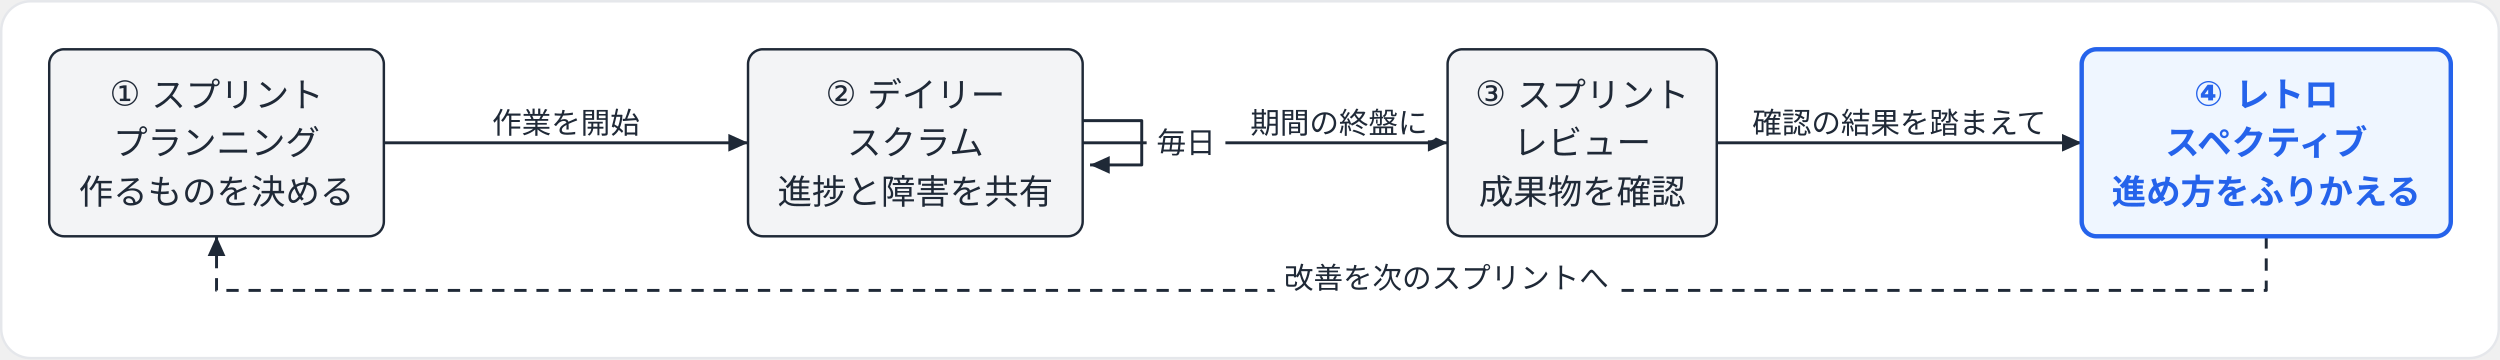
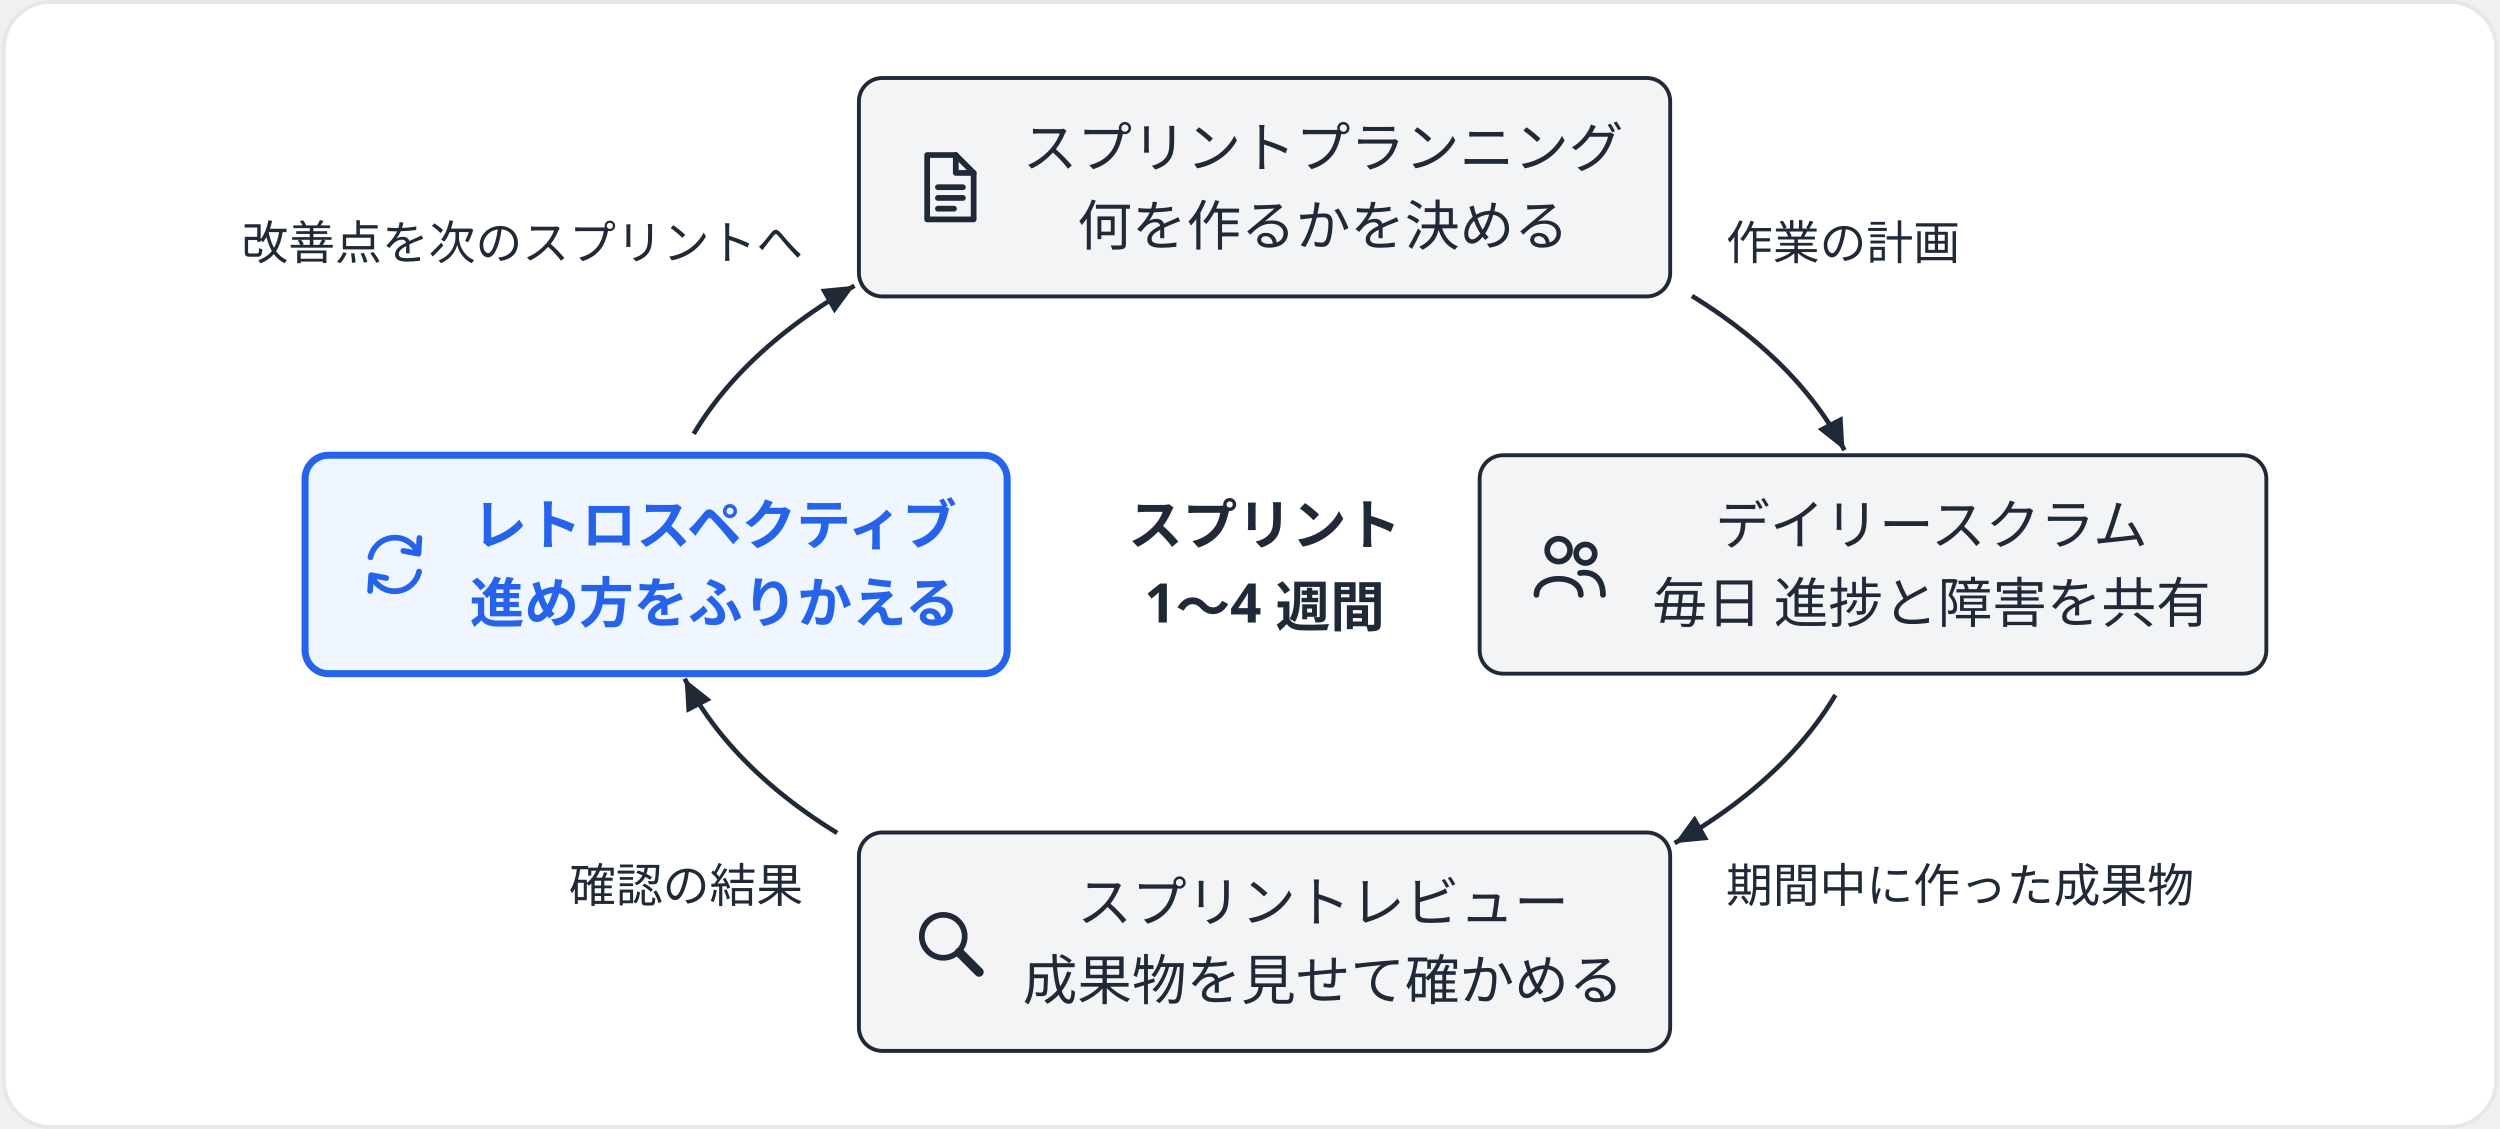
- <svg xmlns="http://www.w3.org/2000/svg" width="640" height="92" viewBox="0 0 1016 146">
-   <rect x="0.5" y="0.5" width="1015" height="145" rx="12" fill="#ffffff" stroke="#e5e7eb" stroke-width="1" />
-   <g transform="translate(20 20)">
-     <polyline points="136,38 284,38" fill="none" stroke="#1f2937" stroke-width="1.2" stroke-linejoin="round" />
-     <polygon points="284,38 276,41.6 276,34.4" fill="#1f2937" />
-     <polyline points="420,29 444,29 444,47 423,47" fill="none" stroke="#1f2937" stroke-width="1.2" stroke-linejoin="round" />
-     <polygon points="423,47 431,43.4 431,50.6" fill="#1f2937" />
-     <polyline points="420,38 568.3,38" fill="none" stroke="#1f2937" stroke-width="1.2" stroke-linejoin="round" />
-     <polygon points="568.3,38 560.3,41.6 560.3,34.4" fill="#1f2937" />
-     <polyline points="677.7,38 826,38" fill="none" stroke="#1f2937" stroke-width="1.2" stroke-linejoin="round" />
-     <polygon points="826,38 818,41.6 818,34.4" fill="#1f2937" />
-     <polyline points="901,76 901,98 68,98 68,76" fill="none" stroke="#1f2937" stroke-width="1.2" stroke-dasharray="5 4" stroke-linejoin="round" />
-     <polygon points="68,76 71.6,84 64.4,84" fill="#1f2937" />
-     <rect x="0" y="0" width="136" height="76" rx="6" fill="#f3f4f6" stroke="#1f2937" stroke-width="1" />
-     <text x="68" y="22.9" font-family="Hiragino Sans, Hiragino Kaku Gothic ProN, Noto Sans JP, Yu Gothic, Meiryo, sans-serif" font-size="14" fill="#1f2937" text-anchor="middle">① スプリント</text>
-     <text x="68" y="42.9" font-family="Hiragino Sans, Hiragino Kaku Gothic ProN, Noto Sans JP, Yu Gothic, Meiryo, sans-serif" font-size="14" fill="#1f2937" text-anchor="middle">プランニング</text>
-     <text x="68" y="62.9" font-family="Hiragino Sans, Hiragino Kaku Gothic ProN, Noto Sans JP, Yu Gothic, Meiryo, sans-serif" font-size="14" fill="#1f2937" text-anchor="middle">作るものを決める</text>
-     <rect x="284" y="0" width="136" height="76" rx="6" fill="#f3f4f6" stroke="#1f2937" stroke-width="1" />
-     <text x="352" y="22.9" font-family="Hiragino Sans, Hiragino Kaku Gothic ProN, Noto Sans JP, Yu Gothic, Meiryo, sans-serif" font-size="14" fill="#1f2937" text-anchor="middle">② デイリー</text>
-     <text x="352" y="42.9" font-family="Hiragino Sans, Hiragino Kaku Gothic ProN, Noto Sans JP, Yu Gothic, Meiryo, sans-serif" font-size="14" fill="#1f2937" text-anchor="middle">スクラム</text>
-     <text x="352" y="62.9" font-family="Hiragino Sans, Hiragino Kaku Gothic ProN, Noto Sans JP, Yu Gothic, Meiryo, sans-serif" font-size="14" fill="#1f2937" text-anchor="middle">進捗と障害を共有</text>
-     <rect x="568.3" y="0" width="109.4" height="76" rx="6" fill="#f3f4f6" stroke="#1f2937" stroke-width="1" />
-     <text x="623" y="22.9" font-family="Hiragino Sans, Hiragino Kaku Gothic ProN, Noto Sans JP, Yu Gothic, Meiryo, sans-serif" font-size="14" fill="#1f2937" text-anchor="middle">③ スプリント</text>
-     <text x="623" y="42.9" font-family="Hiragino Sans, Hiragino Kaku Gothic ProN, Noto Sans JP, Yu Gothic, Meiryo, sans-serif" font-size="14" fill="#1f2937" text-anchor="middle">レビュー</text>
-     <text x="623" y="62.9" font-family="Hiragino Sans, Hiragino Kaku Gothic ProN, Noto Sans JP, Yu Gothic, Meiryo, sans-serif" font-size="14" fill="#1f2937" text-anchor="middle">成果物を確認</text>
-     <rect x="826" y="0" width="150" height="76" rx="6" fill="#eff6ff" stroke="#2563eb" stroke-width="1.8" />
-     <text x="901" y="22.9" font-family="Hiragino Sans, Hiragino Kaku Gothic ProN, Noto Sans JP, Yu Gothic, Meiryo, sans-serif" font-size="14" fill="#2563eb" text-anchor="middle" font-weight="600">④ レトロ</text>
-     <text x="901" y="42.9" font-family="Hiragino Sans, Hiragino Kaku Gothic ProN, Noto Sans JP, Yu Gothic, Meiryo, sans-serif" font-size="14" fill="#2563eb" text-anchor="middle" font-weight="600">スペクティブ</text>
-     <text x="901" y="62.9" font-family="Hiragino Sans, Hiragino Kaku Gothic ProN, Noto Sans JP, Yu Gothic, Meiryo, sans-serif" font-size="14" fill="#2563eb" text-anchor="middle" font-weight="600">進め方をふりかえる</text>
-     <rect x="176" y="21" width="68" height="16" rx="3" fill="#ffffff" />
-     <text x="210" y="34.2" font-family="Hiragino Sans, Hiragino Kaku Gothic ProN, Noto Sans JP, Yu Gothic, Meiryo, sans-serif" font-size="12" fill="#1f2937" text-anchor="middle">作業を開始</text>
-     <rect x="446" y="29" width="32" height="16" rx="3" fill="#ffffff" />
-     <text x="462" y="42.2" font-family="Hiragino Sans, Hiragino Kaku Gothic ProN, Noto Sans JP, Yu Gothic, Meiryo, sans-serif" font-size="12" fill="#1f2937" text-anchor="middle">毎日</text>
-     <rect x="484.15" y="21" width="80" height="16" rx="3" fill="#ffffff" />
-     <text x="524.15" y="34.2" font-family="Hiragino Sans, Hiragino Kaku Gothic ProN, Noto Sans JP, Yu Gothic, Meiryo, sans-serif" font-size="12" fill="#1f2937" text-anchor="middle">期間の終盤に</text>
-     <rect x="687.85" y="21" width="128" height="16" rx="3" fill="#ffffff" />
-     <text x="751.85" y="34.2" font-family="Hiragino Sans, Hiragino Kaku Gothic ProN, Noto Sans JP, Yu Gothic, Meiryo, sans-serif" font-size="12" fill="#1f2937" text-anchor="middle">確認の結果を踏まえて</text>
-     <rect x="497.8" y="84" width="140" height="16" rx="3" fill="#ffffff" />
-     <text x="567.8" y="97.2" font-family="Hiragino Sans, Hiragino Kaku Gothic ProN, Noto Sans JP, Yu Gothic, Meiryo, sans-serif" font-size="12" fill="#1f2937" text-anchor="middle">改善を次のスプリントへ</text>
+ <svg xmlns="http://www.w3.org/2000/svg" width="640" height="289" viewBox="0 0 640 289.44">
+   <rect x="0.5" y="0.5" width="639" height="288.44" rx="12" fill="#ffffff" stroke="#e5e7eb" stroke-width="1" />
+   <g transform="translate(59.42 20)">
+     <g transform="translate(264.31 124.72)">
+       <polyline points="109.58,-68.84 110.31,-68.39 111.03,-67.94 111.74,-67.49 112.45,-67.04 113.16,-66.58 113.86,-66.12 114.55,-65.65 115.24,-65.19 115.93,-64.72 116.61,-64.25 117.29,-63.77 117.96,-63.29 118.62,-62.81 119.28,-62.33 119.94,-61.85 120.59,-61.36 121.23,-60.87 121.87,-60.37 122.51,-59.88 123.14,-59.38 123.76,-58.88 124.38,-58.38 125,-57.87 125.6,-57.36 126.21,-56.85 126.8,-56.34 127.4,-55.82 127.98,-55.3 128.56,-54.78 129.14,-54.26 129.71,-53.73 130.27,-53.21 130.83,-52.68 131.39,-52.15 131.93,-51.61 132.48,-51.07 133.01,-50.54 133.54,-50 134.07,-49.45 134.59,-48.91 135.1,-48.36 135.61,-47.81 136.11,-47.26 136.61,-46.71 137.1,-46.15 137.58,-45.59 138.06,-45.03 138.53,-44.47 139,-43.91 139.46,-43.34 139.91,-42.78 140.36,-42.21 140.8,-41.64 141.24,-41.07 141.67,-40.49 142.09,-39.92 142.51,-39.34 142.93,-38.76 143.33,-38.18 143.73,-37.6 144.13,-37.01 144.51,-36.43 144.89,-35.84 145.27,-35.25 145.64,-34.66 146,-34.07 146.36,-33.48 146.71,-32.88 147.05,-32.29 147.39,-31.69 147.72,-31.09 148.05,-30.49 148.36,-29.89 148.68,-29.29" fill="none" stroke="#1f2937" stroke-width="1.2" stroke-linejoin="round" />
+       <polygon points="148.68,-29.29 141.8,-34.73 148.19,-38.04" fill="#1f2937" />
+       <polyline points="146.36,33.48 146,34.07 145.64,34.66 145.27,35.25 144.89,35.84 144.51,36.43 144.13,37.01 143.73,37.6 143.33,38.18 142.93,38.76 142.51,39.34 142.09,39.92 141.67,40.49 141.24,41.07 140.8,41.64 140.36,42.21 139.91,42.78 139.46,43.34 139,43.91 138.53,44.47 138.06,45.03 137.58,45.59 137.1,46.15 136.61,46.71 136.11,47.26 135.61,47.81 135.1,48.36 134.59,48.91 134.07,49.45 133.54,50 133.01,50.54 132.48,51.07 131.93,51.61 131.39,52.15 130.83,52.68 130.27,53.21 129.71,53.73 129.14,54.26 128.56,54.78 127.98,55.3 127.4,55.82 126.8,56.34 126.21,56.85 125.6,57.36 125,57.87 124.38,58.38 123.76,58.88 123.14,59.38 122.51,59.88 121.87,60.37 121.23,60.87 120.59,61.36 119.94,61.85 119.28,62.33 118.62,62.81 117.96,63.29 117.29,63.77 116.61,64.25 115.93,64.72 115.24,65.19 114.55,65.65 113.86,66.12 113.16,66.58 112.45,67.04 111.74,67.49 111.03,67.94 110.31,68.39 109.58,68.84 108.86,69.28 108.12,69.72 107.38,70.16 106.64,70.59 105.89,71.02 105.14,71.45" fill="none" stroke="#1f2937" stroke-width="1.2" stroke-linejoin="round" />
+       <polygon points="105.14,71.45 110.31,64.37 113.87,70.62" fill="#1f2937" />
+       <polyline points="-109.58,68.84 -110.31,68.39 -111.03,67.94 -111.74,67.49 -112.45,67.04 -113.16,66.58 -113.86,66.12 -114.55,65.65 -115.24,65.19 -115.93,64.72 -116.61,64.25 -117.29,63.77 -117.96,63.29 -118.62,62.81 -119.28,62.33 -119.94,61.85 -120.59,61.36 -121.23,60.87 -121.87,60.37 -122.51,59.88 -123.14,59.38 -123.76,58.88 -124.38,58.38 -125,57.87 -125.6,57.36 -126.21,56.85 -126.8,56.34 -127.4,55.82 -127.98,55.3 -128.56,54.78 -129.14,54.26 -129.71,53.73 -130.27,53.21 -130.83,52.68 -131.39,52.15 -131.93,51.61 -132.48,51.07 -133.01,50.54 -133.54,50 -134.07,49.45 -134.59,48.91 -135.1,48.36 -135.61,47.81 -136.11,47.26 -136.61,46.71 -137.1,46.15 -137.58,45.59 -138.06,45.03 -138.53,44.47 -139,43.91 -139.46,43.34 -139.91,42.78 -140.36,42.21 -140.8,41.64 -141.24,41.07 -141.67,40.49 -142.09,39.92 -142.51,39.34 -142.93,38.76 -143.33,38.18 -143.73,37.6 -144.13,37.01 -144.51,36.43 -144.89,35.84 -145.27,35.25 -145.64,34.66 -146,34.07 -146.36,33.48 -146.71,32.88 -147.05,32.29 -147.39,31.69 -147.72,31.09 -148.05,30.49 -148.36,29.89 -148.68,29.29" fill="none" stroke="#1f2937" stroke-width="1.2" stroke-linejoin="round" />
+       <polygon points="-148.68,29.29 -141.8,34.73 -148.19,38.04" fill="#1f2937" />
+       <polyline points="-146.36,-33.48 -146,-34.07 -145.64,-34.66 -145.27,-35.25 -144.89,-35.84 -144.51,-36.43 -144.13,-37.01 -143.73,-37.6 -143.33,-38.18 -142.93,-38.76 -142.51,-39.34 -142.09,-39.92 -141.67,-40.49 -141.24,-41.07 -140.8,-41.64 -140.36,-42.21 -139.91,-42.78 -139.46,-43.34 -139,-43.91 -138.53,-44.47 -138.06,-45.03 -137.58,-45.59 -137.1,-46.15 -136.61,-46.71 -136.11,-47.26 -135.61,-47.81 -135.1,-48.36 -134.59,-48.91 -134.07,-49.45 -133.54,-50 -133.01,-50.54 -132.48,-51.07 -131.93,-51.61 -131.39,-52.15 -130.83,-52.68 -130.27,-53.21 -129.71,-53.73 -129.14,-54.26 -128.56,-54.78 -127.98,-55.3 -127.4,-55.82 -126.8,-56.34 -126.21,-56.85 -125.6,-57.36 -125,-57.87 -124.38,-58.38 -123.76,-58.88 -123.14,-59.38 -122.51,-59.88 -121.87,-60.37 -121.23,-60.87 -120.59,-61.36 -119.94,-61.85 -119.28,-62.33 -118.62,-62.81 -117.96,-63.29 -117.29,-63.77 -116.61,-64.25 -115.93,-64.72 -115.24,-65.19 -114.55,-65.65 -113.86,-66.12 -113.16,-66.58 -112.45,-67.04 -111.74,-67.49 -111.03,-67.94 -110.31,-68.39 -109.58,-68.84 -108.86,-69.28 -108.12,-69.72 -107.38,-70.16 -106.64,-70.59 -105.89,-71.02 -105.14,-71.45" fill="none" stroke="#1f2937" stroke-width="1.2" stroke-linejoin="round" />
+       <polygon points="-105.14,-71.45 -110.31,-64.37 -113.87,-70.62" fill="#1f2937" />
+       <rect x="-104" y="-124.72" width="208" height="56" rx="6" fill="#f3f4f6" stroke="#1f2937" stroke-width="1" />
+       <g transform="translate(-92 -107.72) scale(0.9167)" fill="none" stroke="#1f2937" stroke-width="1.6" stroke-linecap="round" stroke-linejoin="round">
+         <path d="M6 3 H14 L19 8 V21 H6 Z" />
+         <path d="M14 3 V8 H19" />
+         <path d="M9 12 H16 M9 15 H16 M9 18 H13.5" />
+       </g>
+       <text x="15" y="-101.82" font-family="Hiragino Sans, Hiragino Kaku Gothic ProN, Noto Sans JP, Yu Gothic, Meiryo, sans-serif" font-size="14" fill="#1f2937" text-anchor="middle">スプリントプランニング</text>
+       <text x="15" y="-81.82" font-family="Hiragino Sans, Hiragino Kaku Gothic ProN, Noto Sans JP, Yu Gothic, Meiryo, sans-serif" font-size="14" fill="#1f2937" text-anchor="middle">何を作るかを決める</text>
+       <rect x="55.15" y="-28" width="201.7" height="56" rx="6" fill="#f3f4f6" stroke="#1f2937" stroke-width="1" />
+       <g transform="translate(67.15 -11) scale(0.9167)" fill="none" stroke="#1f2937" stroke-width="1.6" stroke-linecap="round" stroke-linejoin="round">
+         <circle cx="9" cy="8" r="3.2" />
+         <circle cx="16.5" cy="9" r="2.6" />
+         <path d="M2.8 20.5 C2.8 14.5 15.2 14.5 15.2 20.5" />
+         <path d="M15 14.4 C18.5 13.8 21.4 15.8 21.4 20.5" />
+       </g>
+       <text x="171" y="-5.1" font-family="Hiragino Sans, Hiragino Kaku Gothic ProN, Noto Sans JP, Yu Gothic, Meiryo, sans-serif" font-size="14" fill="#1f2937" text-anchor="middle">デイリースクラム</text>
+       <text x="171" y="14.9" font-family="Hiragino Sans, Hiragino Kaku Gothic ProN, Noto Sans JP, Yu Gothic, Meiryo, sans-serif" font-size="14" fill="#1f2937" text-anchor="middle">毎日 進捗と障害を共有</text>
+       <rect x="-104" y="68.72" width="208" height="56" rx="6" fill="#f3f4f6" stroke="#1f2937" stroke-width="1" />
+       <g transform="translate(-92 85.72) scale(0.9167)" fill="none" stroke="#1f2937" stroke-width="1.6" stroke-linecap="round" stroke-linejoin="round">
+         <circle cx="10.5" cy="10.5" r="6" />
+         <path d="M15 15 L20.5 20.5" stroke-width="2.6" />
+       </g>
+       <text x="15" y="91.62" font-family="Hiragino Sans, Hiragino Kaku Gothic ProN, Noto Sans JP, Yu Gothic, Meiryo, sans-serif" font-size="14" fill="#1f2937" text-anchor="middle">スプリントレビュー</text>
+       <text x="15" y="111.62" font-family="Hiragino Sans, Hiragino Kaku Gothic ProN, Noto Sans JP, Yu Gothic, Meiryo, sans-serif" font-size="14" fill="#1f2937" text-anchor="middle">成果物を見せて確かめる</text>
+       <rect x="-246" y="-28" width="180" height="56" rx="6" fill="#eff6ff" stroke="#2563eb" stroke-width="1.8" />
+       <g transform="translate(-234 -11) scale(0.9167)" fill="none" stroke="#2563eb" stroke-width="1.6" stroke-linecap="round" stroke-linejoin="round">
+         <path d="M5.2 10 A7 7 0 0 1 18.4 8.6" />
+         <path d="M18.9 4.6 L18.6 9 L14.4 8.2" />
+         <path d="M18.8 14 A7 7 0 0 1 5.6 15.4" />
+         <path d="M5.1 19.4 L5.4 15 L9.6 15.8" />
+       </g>
+       <text x="-141" y="-5.1" font-family="Hiragino Sans, Hiragino Kaku Gothic ProN, Noto Sans JP, Yu Gothic, Meiryo, sans-serif" font-size="14" fill="#2563eb" text-anchor="middle" font-weight="600">レトロスペクティブ</text>
+       <text x="-141" y="14.9" font-family="Hiragino Sans, Hiragino Kaku Gothic ProN, Noto Sans JP, Yu Gothic, Meiryo, sans-serif" font-size="14" fill="#2563eb" text-anchor="middle" font-weight="600">進め方をふりかえる</text>
+       <text x="148.31" y="-78.19" font-family="Hiragino Sans, Hiragino Kaku Gothic ProN, Noto Sans JP, Yu Gothic, Meiryo, sans-serif" font-size="12" fill="#1f2937" text-anchor="middle">作業の計画</text>
+       <text x="178.31" y="86.59" font-family="Hiragino Sans, Hiragino Kaku Gothic ProN, Noto Sans JP, Yu Gothic, Meiryo, sans-serif" font-size="12" fill="#1f2937" text-anchor="middle">期間中に作った成果物</text>
+       <text x="-148.31" y="86.59" font-family="Hiragino Sans, Hiragino Kaku Gothic ProN, Noto Sans JP, Yu Gothic, Meiryo, sans-serif" font-size="12" fill="#1f2937" text-anchor="middle">確認の結果</text>
+       <text x="-190.31" y="-78.19" font-family="Hiragino Sans, Hiragino Kaku Gothic ProN, Noto Sans JP, Yu Gothic, Meiryo, sans-serif" font-size="12" fill="#1f2937" text-anchor="middle">改善点を次のスプリントへ</text>
+       <text x="0" y="-5.1" font-family="Hiragino Sans, Hiragino Kaku Gothic ProN, Noto Sans JP, Yu Gothic, Meiryo, sans-serif" font-size="14" fill="#1f2937" text-anchor="middle" font-weight="600">スプリント</text>
+       <text x="0" y="14.9" font-family="Hiragino Sans, Hiragino Kaku Gothic ProN, Noto Sans JP, Yu Gothic, Meiryo, sans-serif" font-size="14" fill="#1f2937" text-anchor="middle" font-weight="600">1〜4 週間</text>
+     </g>
  </g>
</svg>
